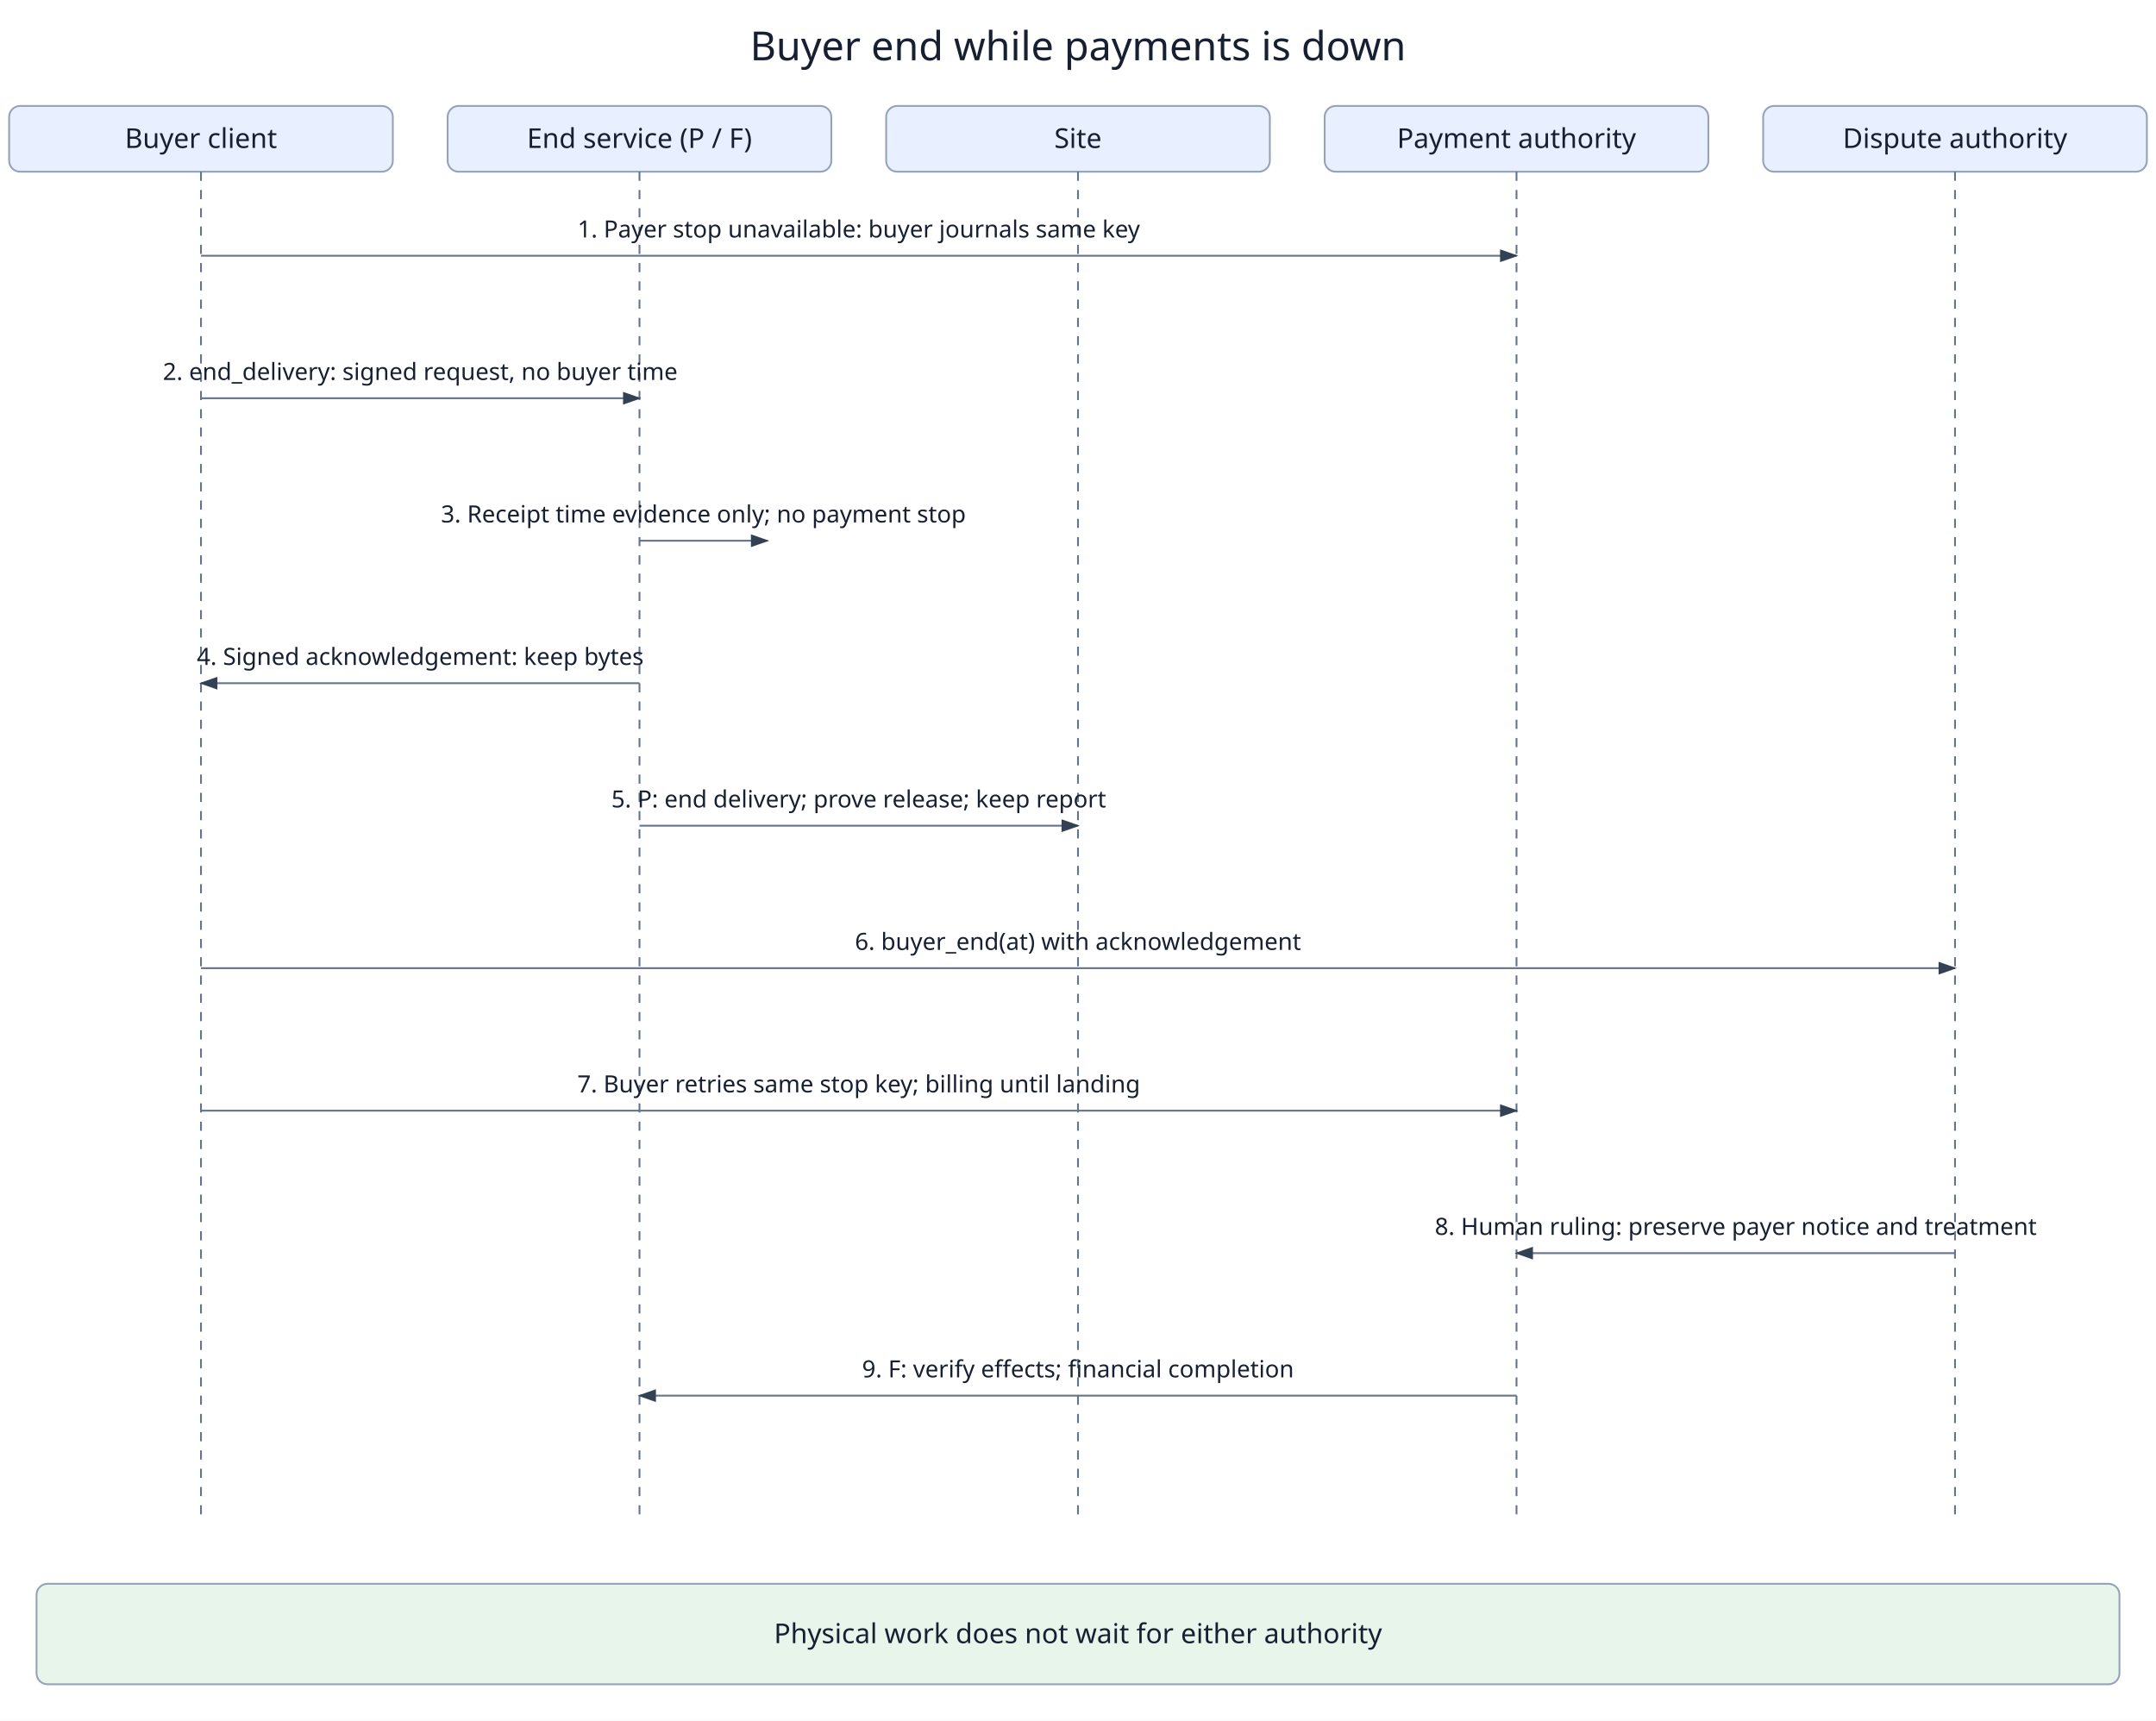
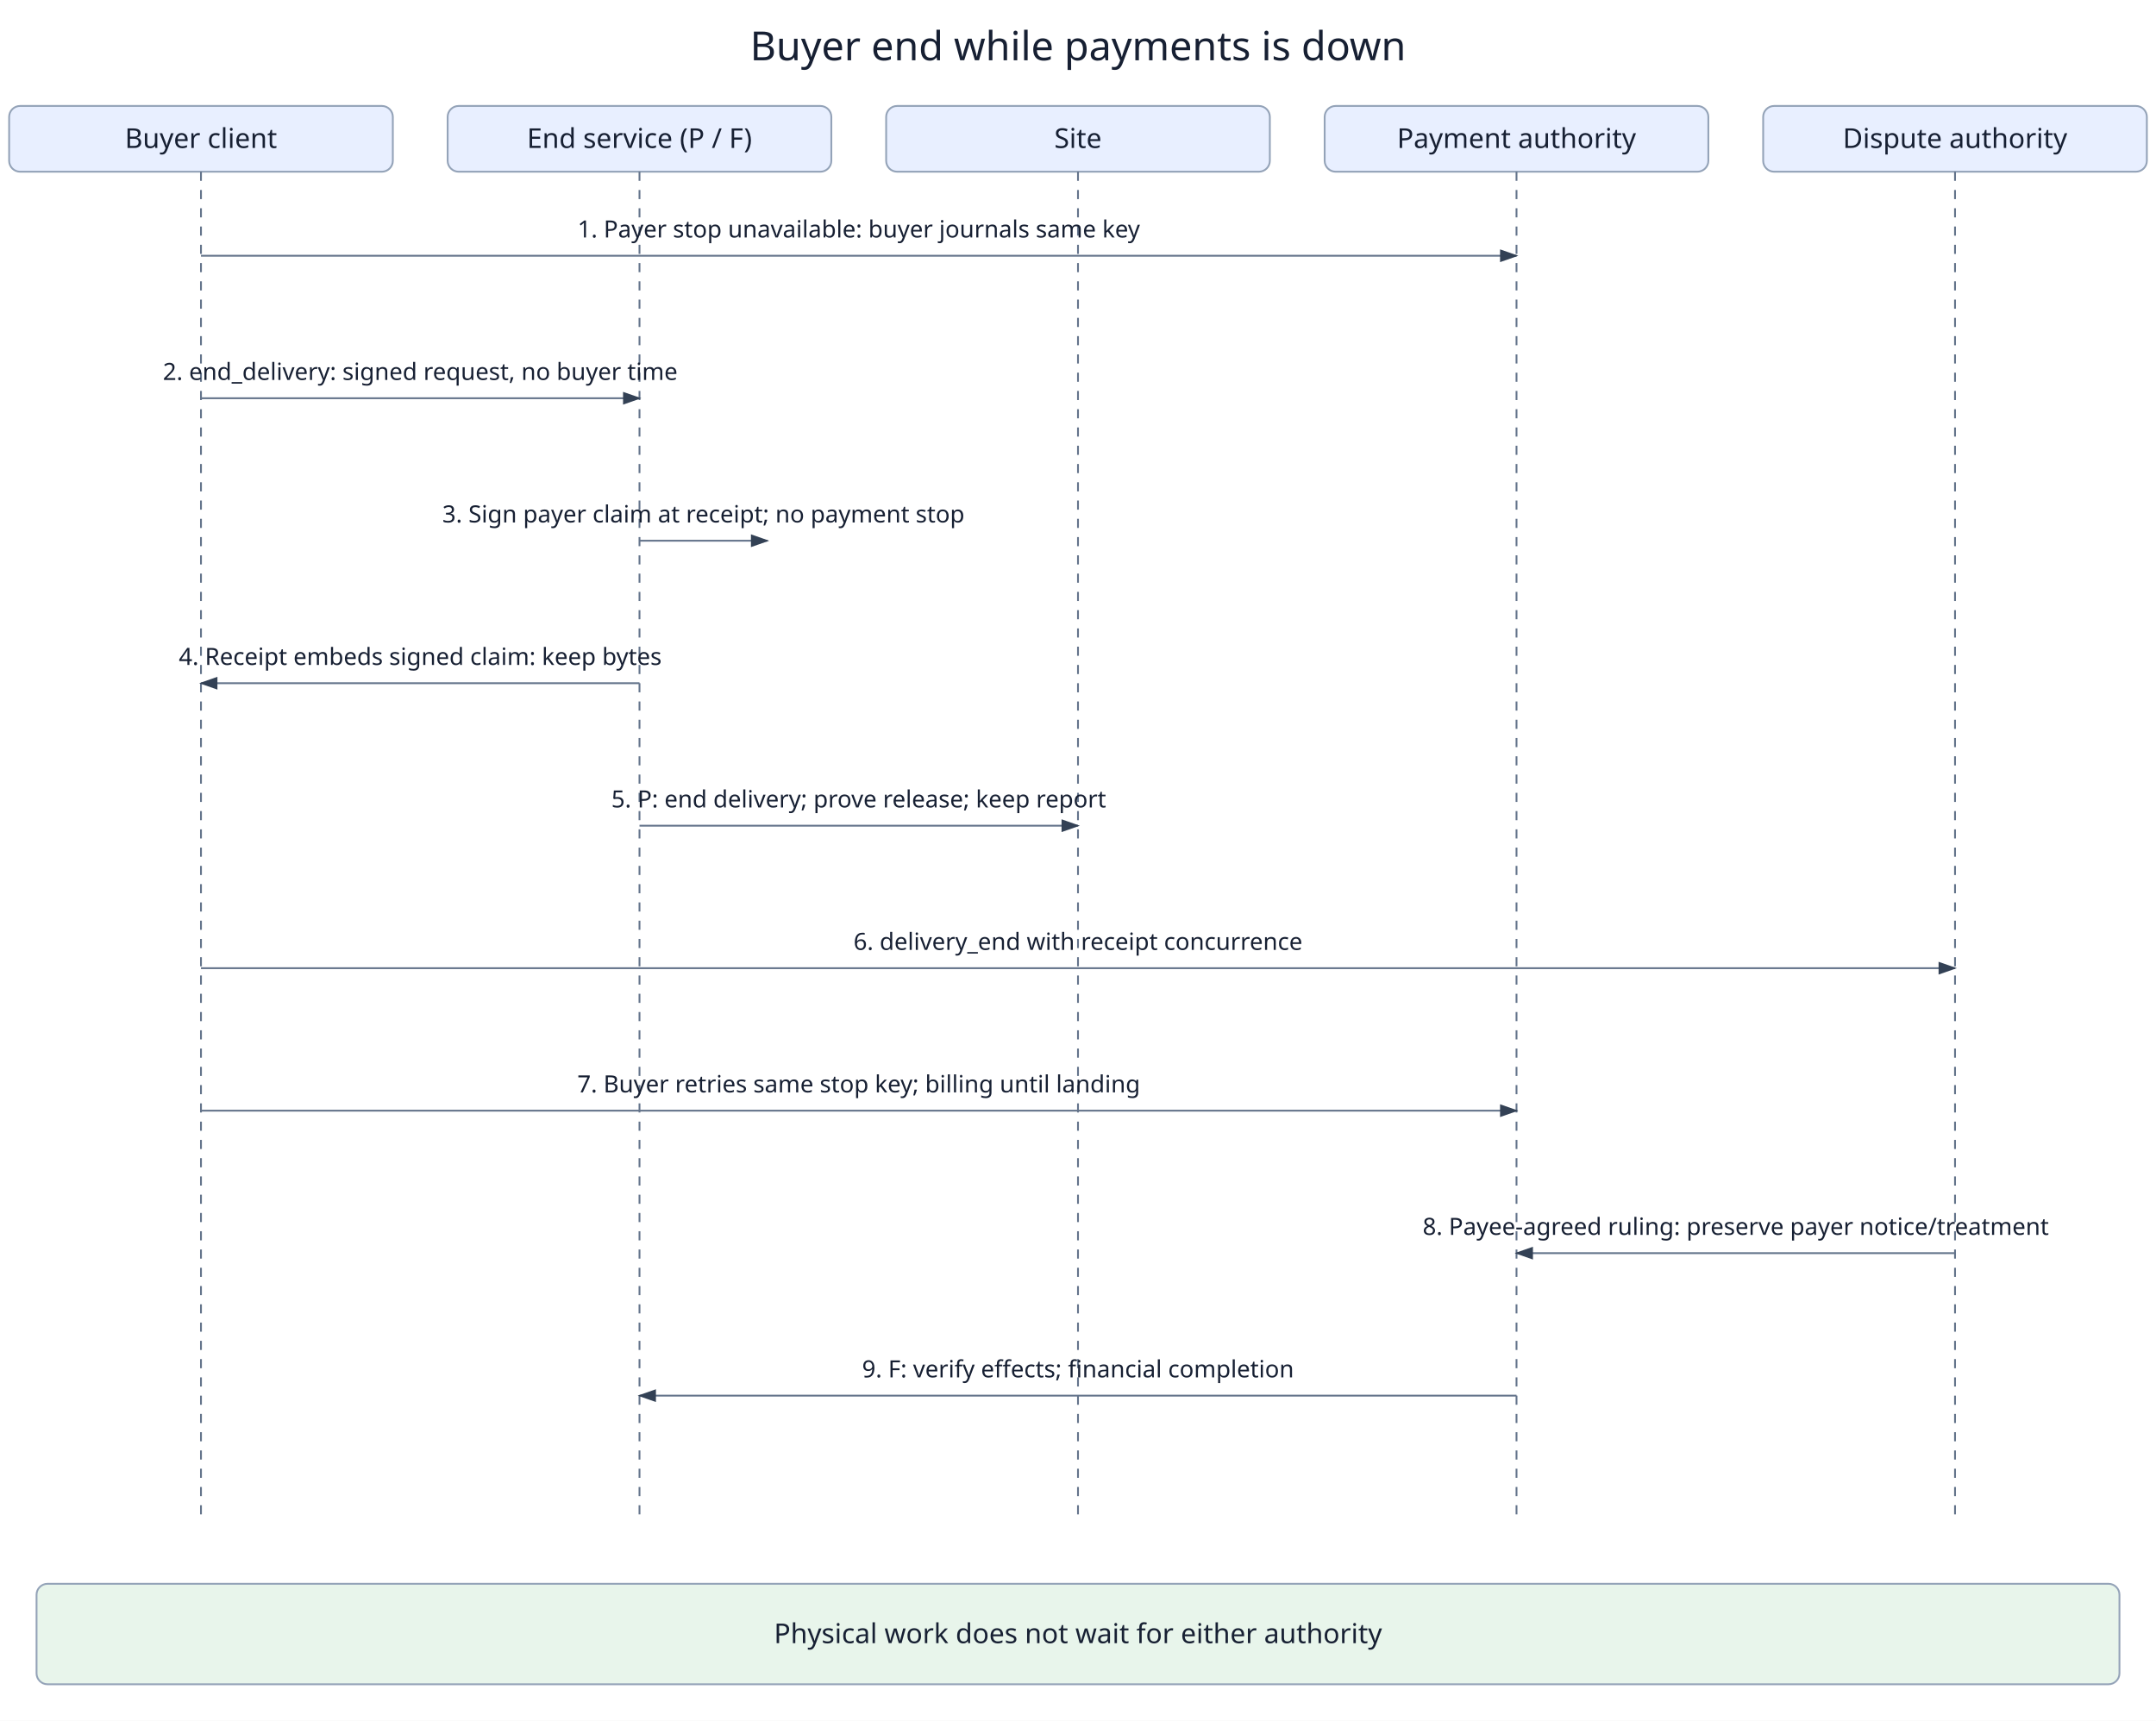
- <svg xmlns="http://www.w3.org/2000/svg" width="1180" height="942" viewBox="0 0 1180 942" content="&lt;mxfile host=&quot;app.diagrams.net&quot;&gt;&lt;diagram name=&quot;Buyer end while payments is down&quot; id=&quot;01-buyer-cancel-payments-down&quot;&gt;&lt;mxGraphModel pageWidth=&quot;1180&quot; pageHeight=&quot;942&quot;&gt;&lt;root&gt;&lt;mxCell id=&quot;0&quot; /&gt;&lt;mxCell id=&quot;1&quot; parent=&quot;0&quot; /&gt;&lt;mxCell id=&quot;title&quot; value=&quot;Buyer end while payments is down&quot; style=&quot;text;fontSize=22;align=center;&quot; vertex=&quot;1&quot; parent=&quot;1&quot;&gt;&lt;mxGeometry x=&quot;20&quot; y=&quot;10&quot; width=&quot;1140&quot; height=&quot;36&quot; as=&quot;geometry&quot; /&gt;&lt;/mxCell&gt;&lt;mxCell id=&quot;head0&quot; value=&quot;Buyer client&quot; style=&quot;rounded=1;fillColor=#e8efff;fontSize=15;&quot; vertex=&quot;1&quot; parent=&quot;1&quot;&gt;&lt;mxGeometry x=&quot;5&quot; y=&quot;58&quot; width=&quot;210&quot; height=&quot;36&quot; as=&quot;geometry&quot; /&gt;&lt;/mxCell&gt;&lt;mxCell id=&quot;line0&quot; style=&quot;dashed=1;endArrow=none;strokeColor=#94a3b8;&quot; edge=&quot;1&quot; parent=&quot;1&quot;&gt;&lt;mxGeometry relative=&quot;1&quot; as=&quot;geometry&quot;&gt;&lt;mxPoint x=&quot;110&quot; y=&quot;94&quot; as=&quot;sourcePoint&quot; /&gt;&lt;mxPoint x=&quot;110&quot; y=&quot;832&quot; as=&quot;targetPoint&quot; /&gt;&lt;/mxGeometry&gt;&lt;/mxCell&gt;&lt;mxCell id=&quot;head1&quot; value=&quot;End service (P / F)&quot; style=&quot;rounded=1;fillColor=#e8efff;fontSize=15;&quot; vertex=&quot;1&quot; parent=&quot;1&quot;&gt;&lt;mxGeometry x=&quot;245&quot; y=&quot;58&quot; width=&quot;210&quot; height=&quot;36&quot; as=&quot;geometry&quot; /&gt;&lt;/mxCell&gt;&lt;mxCell id=&quot;line1&quot; style=&quot;dashed=1;endArrow=none;strokeColor=#94a3b8;&quot; edge=&quot;1&quot; parent=&quot;1&quot;&gt;&lt;mxGeometry relative=&quot;1&quot; as=&quot;geometry&quot;&gt;&lt;mxPoint x=&quot;350&quot; y=&quot;94&quot; as=&quot;sourcePoint&quot; /&gt;&lt;mxPoint x=&quot;350&quot; y=&quot;832&quot; as=&quot;targetPoint&quot; /&gt;&lt;/mxGeometry&gt;&lt;/mxCell&gt;&lt;mxCell id=&quot;head2&quot; value=&quot;Site&quot; style=&quot;rounded=1;fillColor=#e8efff;fontSize=15;&quot; vertex=&quot;1&quot; parent=&quot;1&quot;&gt;&lt;mxGeometry x=&quot;485&quot; y=&quot;58&quot; width=&quot;210&quot; height=&quot;36&quot; as=&quot;geometry&quot; /&gt;&lt;/mxCell&gt;&lt;mxCell id=&quot;line2&quot; style=&quot;dashed=1;endArrow=none;strokeColor=#94a3b8;&quot; edge=&quot;1&quot; parent=&quot;1&quot;&gt;&lt;mxGeometry relative=&quot;1&quot; as=&quot;geometry&quot;&gt;&lt;mxPoint x=&quot;590&quot; y=&quot;94&quot; as=&quot;sourcePoint&quot; /&gt;&lt;mxPoint x=&quot;590&quot; y=&quot;832&quot; as=&quot;targetPoint&quot; /&gt;&lt;/mxGeometry&gt;&lt;/mxCell&gt;&lt;mxCell id=&quot;head3&quot; value=&quot;Payment authority&quot; style=&quot;rounded=1;fillColor=#e8efff;fontSize=15;&quot; vertex=&quot;1&quot; parent=&quot;1&quot;&gt;&lt;mxGeometry x=&quot;725&quot; y=&quot;58&quot; width=&quot;210&quot; height=&quot;36&quot; as=&quot;geometry&quot; /&gt;&lt;/mxCell&gt;&lt;mxCell id=&quot;line3&quot; style=&quot;dashed=1;endArrow=none;strokeColor=#94a3b8;&quot; edge=&quot;1&quot; parent=&quot;1&quot;&gt;&lt;mxGeometry relative=&quot;1&quot; as=&quot;geometry&quot;&gt;&lt;mxPoint x=&quot;830&quot; y=&quot;94&quot; as=&quot;sourcePoint&quot; /&gt;&lt;mxPoint x=&quot;830&quot; y=&quot;832&quot; as=&quot;targetPoint&quot; /&gt;&lt;/mxGeometry&gt;&lt;/mxCell&gt;&lt;mxCell id=&quot;head4&quot; value=&quot;Dispute authority&quot; style=&quot;rounded=1;fillColor=#e8efff;fontSize=15;&quot; vertex=&quot;1&quot; parent=&quot;1&quot;&gt;&lt;mxGeometry x=&quot;965&quot; y=&quot;58&quot; width=&quot;210&quot; height=&quot;36&quot; as=&quot;geometry&quot; /&gt;&lt;/mxCell&gt;&lt;mxCell id=&quot;line4&quot; style=&quot;dashed=1;endArrow=none;strokeColor=#94a3b8;&quot; edge=&quot;1&quot; parent=&quot;1&quot;&gt;&lt;mxGeometry relative=&quot;1&quot; as=&quot;geometry&quot;&gt;&lt;mxPoint x=&quot;1070&quot; y=&quot;94&quot; as=&quot;sourcePoint&quot; /&gt;&lt;mxPoint x=&quot;1070&quot; y=&quot;832&quot; as=&quot;targetPoint&quot; /&gt;&lt;/mxGeometry&gt;&lt;/mxCell&gt;&lt;mxCell id=&quot;edge0&quot; value=&quot;1. Payer stop unavailable: buyer journals same key&quot; style=&quot;endArrow=block;fontSize=13;labelBackgroundColor=#ffffff;&quot; edge=&quot;1&quot; parent=&quot;1&quot;&gt;&lt;mxGeometry relative=&quot;1&quot; as=&quot;geometry&quot;&gt;&lt;mxPoint x=&quot;110&quot; y=&quot;140&quot; as=&quot;sourcePoint&quot; /&gt;&lt;mxPoint x=&quot;830&quot; y=&quot;140&quot; as=&quot;targetPoint&quot; /&gt;&lt;/mxGeometry&gt;&lt;/mxCell&gt;&lt;mxCell id=&quot;edge1&quot; value=&quot;2. end_delivery: signed request, no buyer time&quot; style=&quot;endArrow=block;fontSize=13;labelBackgroundColor=#ffffff;&quot; edge=&quot;1&quot; parent=&quot;1&quot;&gt;&lt;mxGeometry relative=&quot;1&quot; as=&quot;geometry&quot;&gt;&lt;mxPoint x=&quot;110&quot; y=&quot;218&quot; as=&quot;sourcePoint&quot; /&gt;&lt;mxPoint x=&quot;350&quot; y=&quot;218&quot; as=&quot;targetPoint&quot; /&gt;&lt;/mxGeometry&gt;&lt;/mxCell&gt;&lt;mxCell id=&quot;edge2&quot; value=&quot;3. Receipt time evidence only; no payment stop&quot; style=&quot;endArrow=block;fontSize=13;labelBackgroundColor=#ffffff;&quot; edge=&quot;1&quot; parent=&quot;1&quot;&gt;&lt;mxGeometry relative=&quot;1&quot; as=&quot;geometry&quot;&gt;&lt;mxPoint x=&quot;350&quot; y=&quot;296&quot; as=&quot;sourcePoint&quot; /&gt;&lt;mxPoint x=&quot;420&quot; y=&quot;296&quot; as=&quot;targetPoint&quot; /&gt;&lt;/mxGeometry&gt;&lt;/mxCell&gt;&lt;mxCell id=&quot;edge3&quot; value=&quot;4. Signed acknowledgement: keep bytes&quot; style=&quot;endArrow=block;fontSize=13;labelBackgroundColor=#ffffff;&quot; edge=&quot;1&quot; parent=&quot;1&quot;&gt;&lt;mxGeometry relative=&quot;1&quot; as=&quot;geometry&quot;&gt;&lt;mxPoint x=&quot;350&quot; y=&quot;374&quot; as=&quot;sourcePoint&quot; /&gt;&lt;mxPoint x=&quot;110&quot; y=&quot;374&quot; as=&quot;targetPoint&quot; /&gt;&lt;/mxGeometry&gt;&lt;/mxCell&gt;&lt;mxCell id=&quot;edge4&quot; value=&quot;5. P: end delivery; prove release; keep report&quot; style=&quot;endArrow=block;fontSize=13;labelBackgroundColor=#ffffff;&quot; edge=&quot;1&quot; parent=&quot;1&quot;&gt;&lt;mxGeometry relative=&quot;1&quot; as=&quot;geometry&quot;&gt;&lt;mxPoint x=&quot;350&quot; y=&quot;452&quot; as=&quot;sourcePoint&quot; /&gt;&lt;mxPoint x=&quot;590&quot; y=&quot;452&quot; as=&quot;targetPoint&quot; /&gt;&lt;/mxGeometry&gt;&lt;/mxCell&gt;&lt;mxCell id=&quot;edge5&quot; value=&quot;6. buyer_end(at) with acknowledgement&quot; style=&quot;endArrow=block;fontSize=13;labelBackgroundColor=#ffffff;&quot; edge=&quot;1&quot; parent=&quot;1&quot;&gt;&lt;mxGeometry relative=&quot;1&quot; as=&quot;geometry&quot;&gt;&lt;mxPoint x=&quot;110&quot; y=&quot;530&quot; as=&quot;sourcePoint&quot; /&gt;&lt;mxPoint x=&quot;1070&quot; y=&quot;530&quot; as=&quot;targetPoint&quot; /&gt;&lt;/mxGeometry&gt;&lt;/mxCell&gt;&lt;mxCell id=&quot;edge6&quot; value=&quot;7. Buyer retries same stop key; billing until landing&quot; style=&quot;endArrow=block;fontSize=13;labelBackgroundColor=#ffffff;&quot; edge=&quot;1&quot; parent=&quot;1&quot;&gt;&lt;mxGeometry relative=&quot;1&quot; as=&quot;geometry&quot;&gt;&lt;mxPoint x=&quot;110&quot; y=&quot;608&quot; as=&quot;sourcePoint&quot; /&gt;&lt;mxPoint x=&quot;830&quot; y=&quot;608&quot; as=&quot;targetPoint&quot; /&gt;&lt;/mxGeometry&gt;&lt;/mxCell&gt;&lt;mxCell id=&quot;edge7&quot; value=&quot;8. Human ruling: preserve payer notice and treatment&quot; style=&quot;endArrow=block;fontSize=13;labelBackgroundColor=#ffffff;&quot; edge=&quot;1&quot; parent=&quot;1&quot;&gt;&lt;mxGeometry relative=&quot;1&quot; as=&quot;geometry&quot;&gt;&lt;mxPoint x=&quot;1070&quot; y=&quot;686&quot; as=&quot;sourcePoint&quot; /&gt;&lt;mxPoint x=&quot;830&quot; y=&quot;686&quot; as=&quot;targetPoint&quot; /&gt;&lt;/mxGeometry&gt;&lt;/mxCell&gt;&lt;mxCell id=&quot;edge8&quot; value=&quot;9. F: verify effects; financial completion&quot; style=&quot;endArrow=block;fontSize=13;labelBackgroundColor=#ffffff;&quot; edge=&quot;1&quot; parent=&quot;1&quot;&gt;&lt;mxGeometry relative=&quot;1&quot; as=&quot;geometry&quot;&gt;&lt;mxPoint x=&quot;830&quot; y=&quot;764&quot; as=&quot;sourcePoint&quot; /&gt;&lt;mxPoint x=&quot;350&quot; y=&quot;764&quot; as=&quot;targetPoint&quot; /&gt;&lt;/mxGeometry&gt;&lt;/mxCell&gt;&lt;mxCell id=&quot;outcome&quot; value=&quot;Physical work does not wait for either authority&quot; style=&quot;rounded=1;fillColor=#e8f5eb;fontSize=15;&quot; vertex=&quot;1&quot; parent=&quot;1&quot;&gt;&lt;mxGeometry x=&quot;20&quot; y=&quot;867&quot; width=&quot;1140&quot; height=&quot;55&quot; as=&quot;geometry&quot; /&gt;&lt;/mxCell&gt;&lt;/root&gt;&lt;/mxGraphModel&gt;&lt;/diagram&gt;&lt;/mxfile&gt;">
+ <svg xmlns="http://www.w3.org/2000/svg" width="1180" height="942" viewBox="0 0 1180 942" content="&lt;mxfile host=&quot;app.diagrams.net&quot;&gt;&lt;diagram name=&quot;Buyer end while payments is down&quot; id=&quot;01-buyer-cancel-payments-down&quot;&gt;&lt;mxGraphModel pageWidth=&quot;1180&quot; pageHeight=&quot;942&quot;&gt;&lt;root&gt;&lt;mxCell id=&quot;0&quot; /&gt;&lt;mxCell id=&quot;1&quot; parent=&quot;0&quot; /&gt;&lt;mxCell id=&quot;title&quot; value=&quot;Buyer end while payments is down&quot; style=&quot;text;fontSize=22;align=center;&quot; vertex=&quot;1&quot; parent=&quot;1&quot;&gt;&lt;mxGeometry x=&quot;20&quot; y=&quot;10&quot; width=&quot;1140&quot; height=&quot;36&quot; as=&quot;geometry&quot; /&gt;&lt;/mxCell&gt;&lt;mxCell id=&quot;head0&quot; value=&quot;Buyer client&quot; style=&quot;rounded=1;fillColor=#e8efff;fontSize=15;&quot; vertex=&quot;1&quot; parent=&quot;1&quot;&gt;&lt;mxGeometry x=&quot;5&quot; y=&quot;58&quot; width=&quot;210&quot; height=&quot;36&quot; as=&quot;geometry&quot; /&gt;&lt;/mxCell&gt;&lt;mxCell id=&quot;line0&quot; style=&quot;dashed=1;endArrow=none;strokeColor=#94a3b8;&quot; edge=&quot;1&quot; parent=&quot;1&quot;&gt;&lt;mxGeometry relative=&quot;1&quot; as=&quot;geometry&quot;&gt;&lt;mxPoint x=&quot;110&quot; y=&quot;94&quot; as=&quot;sourcePoint&quot; /&gt;&lt;mxPoint x=&quot;110&quot; y=&quot;832&quot; as=&quot;targetPoint&quot; /&gt;&lt;/mxGeometry&gt;&lt;/mxCell&gt;&lt;mxCell id=&quot;head1&quot; value=&quot;End service (P / F)&quot; style=&quot;rounded=1;fillColor=#e8efff;fontSize=15;&quot; vertex=&quot;1&quot; parent=&quot;1&quot;&gt;&lt;mxGeometry x=&quot;245&quot; y=&quot;58&quot; width=&quot;210&quot; height=&quot;36&quot; as=&quot;geometry&quot; /&gt;&lt;/mxCell&gt;&lt;mxCell id=&quot;line1&quot; style=&quot;dashed=1;endArrow=none;strokeColor=#94a3b8;&quot; edge=&quot;1&quot; parent=&quot;1&quot;&gt;&lt;mxGeometry relative=&quot;1&quot; as=&quot;geometry&quot;&gt;&lt;mxPoint x=&quot;350&quot; y=&quot;94&quot; as=&quot;sourcePoint&quot; /&gt;&lt;mxPoint x=&quot;350&quot; y=&quot;832&quot; as=&quot;targetPoint&quot; /&gt;&lt;/mxGeometry&gt;&lt;/mxCell&gt;&lt;mxCell id=&quot;head2&quot; value=&quot;Site&quot; style=&quot;rounded=1;fillColor=#e8efff;fontSize=15;&quot; vertex=&quot;1&quot; parent=&quot;1&quot;&gt;&lt;mxGeometry x=&quot;485&quot; y=&quot;58&quot; width=&quot;210&quot; height=&quot;36&quot; as=&quot;geometry&quot; /&gt;&lt;/mxCell&gt;&lt;mxCell id=&quot;line2&quot; style=&quot;dashed=1;endArrow=none;strokeColor=#94a3b8;&quot; edge=&quot;1&quot; parent=&quot;1&quot;&gt;&lt;mxGeometry relative=&quot;1&quot; as=&quot;geometry&quot;&gt;&lt;mxPoint x=&quot;590&quot; y=&quot;94&quot; as=&quot;sourcePoint&quot; /&gt;&lt;mxPoint x=&quot;590&quot; y=&quot;832&quot; as=&quot;targetPoint&quot; /&gt;&lt;/mxGeometry&gt;&lt;/mxCell&gt;&lt;mxCell id=&quot;head3&quot; value=&quot;Payment authority&quot; style=&quot;rounded=1;fillColor=#e8efff;fontSize=15;&quot; vertex=&quot;1&quot; parent=&quot;1&quot;&gt;&lt;mxGeometry x=&quot;725&quot; y=&quot;58&quot; width=&quot;210&quot; height=&quot;36&quot; as=&quot;geometry&quot; /&gt;&lt;/mxCell&gt;&lt;mxCell id=&quot;line3&quot; style=&quot;dashed=1;endArrow=none;strokeColor=#94a3b8;&quot; edge=&quot;1&quot; parent=&quot;1&quot;&gt;&lt;mxGeometry relative=&quot;1&quot; as=&quot;geometry&quot;&gt;&lt;mxPoint x=&quot;830&quot; y=&quot;94&quot; as=&quot;sourcePoint&quot; /&gt;&lt;mxPoint x=&quot;830&quot; y=&quot;832&quot; as=&quot;targetPoint&quot; /&gt;&lt;/mxGeometry&gt;&lt;/mxCell&gt;&lt;mxCell id=&quot;head4&quot; value=&quot;Dispute authority&quot; style=&quot;rounded=1;fillColor=#e8efff;fontSize=15;&quot; vertex=&quot;1&quot; parent=&quot;1&quot;&gt;&lt;mxGeometry x=&quot;965&quot; y=&quot;58&quot; width=&quot;210&quot; height=&quot;36&quot; as=&quot;geometry&quot; /&gt;&lt;/mxCell&gt;&lt;mxCell id=&quot;line4&quot; style=&quot;dashed=1;endArrow=none;strokeColor=#94a3b8;&quot; edge=&quot;1&quot; parent=&quot;1&quot;&gt;&lt;mxGeometry relative=&quot;1&quot; as=&quot;geometry&quot;&gt;&lt;mxPoint x=&quot;1070&quot; y=&quot;94&quot; as=&quot;sourcePoint&quot; /&gt;&lt;mxPoint x=&quot;1070&quot; y=&quot;832&quot; as=&quot;targetPoint&quot; /&gt;&lt;/mxGeometry&gt;&lt;/mxCell&gt;&lt;mxCell id=&quot;edge0&quot; value=&quot;1. Payer stop unavailable: buyer journals same key&quot; style=&quot;endArrow=block;fontSize=13;labelBackgroundColor=#ffffff;&quot; edge=&quot;1&quot; parent=&quot;1&quot;&gt;&lt;mxGeometry relative=&quot;1&quot; as=&quot;geometry&quot;&gt;&lt;mxPoint x=&quot;110&quot; y=&quot;140&quot; as=&quot;sourcePoint&quot; /&gt;&lt;mxPoint x=&quot;830&quot; y=&quot;140&quot; as=&quot;targetPoint&quot; /&gt;&lt;/mxGeometry&gt;&lt;/mxCell&gt;&lt;mxCell id=&quot;edge1&quot; value=&quot;2. end_delivery: signed request, no buyer time&quot; style=&quot;endArrow=block;fontSize=13;labelBackgroundColor=#ffffff;&quot; edge=&quot;1&quot; parent=&quot;1&quot;&gt;&lt;mxGeometry relative=&quot;1&quot; as=&quot;geometry&quot;&gt;&lt;mxPoint x=&quot;110&quot; y=&quot;218&quot; as=&quot;sourcePoint&quot; /&gt;&lt;mxPoint x=&quot;350&quot; y=&quot;218&quot; as=&quot;targetPoint&quot; /&gt;&lt;/mxGeometry&gt;&lt;/mxCell&gt;&lt;mxCell id=&quot;edge2&quot; value=&quot;3. Sign payer claim at receipt; no payment stop&quot; style=&quot;endArrow=block;fontSize=13;labelBackgroundColor=#ffffff;&quot; edge=&quot;1&quot; parent=&quot;1&quot;&gt;&lt;mxGeometry relative=&quot;1&quot; as=&quot;geometry&quot;&gt;&lt;mxPoint x=&quot;350&quot; y=&quot;296&quot; as=&quot;sourcePoint&quot; /&gt;&lt;mxPoint x=&quot;420&quot; y=&quot;296&quot; as=&quot;targetPoint&quot; /&gt;&lt;/mxGeometry&gt;&lt;/mxCell&gt;&lt;mxCell id=&quot;edge3&quot; value=&quot;4. Receipt embeds signed claim: keep bytes&quot; style=&quot;endArrow=block;fontSize=13;labelBackgroundColor=#ffffff;&quot; edge=&quot;1&quot; parent=&quot;1&quot;&gt;&lt;mxGeometry relative=&quot;1&quot; as=&quot;geometry&quot;&gt;&lt;mxPoint x=&quot;350&quot; y=&quot;374&quot; as=&quot;sourcePoint&quot; /&gt;&lt;mxPoint x=&quot;110&quot; y=&quot;374&quot; as=&quot;targetPoint&quot; /&gt;&lt;/mxGeometry&gt;&lt;/mxCell&gt;&lt;mxCell id=&quot;edge4&quot; value=&quot;5. P: end delivery; prove release; keep report&quot; style=&quot;endArrow=block;fontSize=13;labelBackgroundColor=#ffffff;&quot; edge=&quot;1&quot; parent=&quot;1&quot;&gt;&lt;mxGeometry relative=&quot;1&quot; as=&quot;geometry&quot;&gt;&lt;mxPoint x=&quot;350&quot; y=&quot;452&quot; as=&quot;sourcePoint&quot; /&gt;&lt;mxPoint x=&quot;590&quot; y=&quot;452&quot; as=&quot;targetPoint&quot; /&gt;&lt;/mxGeometry&gt;&lt;/mxCell&gt;&lt;mxCell id=&quot;edge5&quot; value=&quot;6. delivery_end with receipt concurrence&quot; style=&quot;endArrow=block;fontSize=13;labelBackgroundColor=#ffffff;&quot; edge=&quot;1&quot; parent=&quot;1&quot;&gt;&lt;mxGeometry relative=&quot;1&quot; as=&quot;geometry&quot;&gt;&lt;mxPoint x=&quot;110&quot; y=&quot;530&quot; as=&quot;sourcePoint&quot; /&gt;&lt;mxPoint x=&quot;1070&quot; y=&quot;530&quot; as=&quot;targetPoint&quot; /&gt;&lt;/mxGeometry&gt;&lt;/mxCell&gt;&lt;mxCell id=&quot;edge6&quot; value=&quot;7. Buyer retries same stop key; billing until landing&quot; style=&quot;endArrow=block;fontSize=13;labelBackgroundColor=#ffffff;&quot; edge=&quot;1&quot; parent=&quot;1&quot;&gt;&lt;mxGeometry relative=&quot;1&quot; as=&quot;geometry&quot;&gt;&lt;mxPoint x=&quot;110&quot; y=&quot;608&quot; as=&quot;sourcePoint&quot; /&gt;&lt;mxPoint x=&quot;830&quot; y=&quot;608&quot; as=&quot;targetPoint&quot; /&gt;&lt;/mxGeometry&gt;&lt;/mxCell&gt;&lt;mxCell id=&quot;edge7&quot; value=&quot;8. Payee-agreed ruling: preserve payer notice/treatment&quot; style=&quot;endArrow=block;fontSize=13;labelBackgroundColor=#ffffff;&quot; edge=&quot;1&quot; parent=&quot;1&quot;&gt;&lt;mxGeometry relative=&quot;1&quot; as=&quot;geometry&quot;&gt;&lt;mxPoint x=&quot;1070&quot; y=&quot;686&quot; as=&quot;sourcePoint&quot; /&gt;&lt;mxPoint x=&quot;830&quot; y=&quot;686&quot; as=&quot;targetPoint&quot; /&gt;&lt;/mxGeometry&gt;&lt;/mxCell&gt;&lt;mxCell id=&quot;edge8&quot; value=&quot;9. F: verify effects; financial completion&quot; style=&quot;endArrow=block;fontSize=13;labelBackgroundColor=#ffffff;&quot; edge=&quot;1&quot; parent=&quot;1&quot;&gt;&lt;mxGeometry relative=&quot;1&quot; as=&quot;geometry&quot;&gt;&lt;mxPoint x=&quot;830&quot; y=&quot;764&quot; as=&quot;sourcePoint&quot; /&gt;&lt;mxPoint x=&quot;350&quot; y=&quot;764&quot; as=&quot;targetPoint&quot; /&gt;&lt;/mxGeometry&gt;&lt;/mxCell&gt;&lt;mxCell id=&quot;outcome&quot; value=&quot;Physical work does not wait for either authority&quot; style=&quot;rounded=1;fillColor=#e8f5eb;fontSize=15;&quot; vertex=&quot;1&quot; parent=&quot;1&quot;&gt;&lt;mxGeometry x=&quot;20&quot; y=&quot;867&quot; width=&quot;1140&quot; height=&quot;55&quot; as=&quot;geometry&quot; /&gt;&lt;/mxCell&gt;&lt;/root&gt;&lt;/mxGraphModel&gt;&lt;/diagram&gt;&lt;/mxfile&gt;">
  <defs>
    <marker id="arrow" markerWidth="10" markerHeight="7" refX="9" refY="3.5" orient="auto">
      <polygon points="0 0, 10 3.5, 0 7" fill="#334155" />
    </marker>
  </defs>
  <rect width="100%" height="100%" fill="white" />
  <text x="590.0" y="33.0" text-anchor="middle" font-family="sans-serif" font-size="22" fill="#172033">Buyer end while payments is down</text>
  <rect x="5.0" y="58.0" width="210.0" height="36.0" rx="6" fill="#e8efff" stroke="#94a3b8" />
  <text x="110.0" y="81.0" text-anchor="middle" font-family="sans-serif" font-size="15" fill="#172033">Buyer client</text>
  <line x1="110" y1="94" x2="110" y2="832" stroke="#64748b" stroke-dasharray="5 5" />
  <rect x="245.0" y="58.0" width="210.0" height="36.0" rx="6" fill="#e8efff" stroke="#94a3b8" />
  <text x="350.0" y="81.0" text-anchor="middle" font-family="sans-serif" font-size="15" fill="#172033">End service (P / F)</text>
  <line x1="350" y1="94" x2="350" y2="832" stroke="#64748b" stroke-dasharray="5 5" />
  <rect x="485.0" y="58.0" width="210.0" height="36.0" rx="6" fill="#e8efff" stroke="#94a3b8" />
  <text x="590.0" y="81.0" text-anchor="middle" font-family="sans-serif" font-size="15" fill="#172033">Site</text>
  <line x1="590" y1="94" x2="590" y2="832" stroke="#64748b" stroke-dasharray="5 5" />
  <rect x="725.0" y="58.0" width="210.0" height="36.0" rx="6" fill="#e8efff" stroke="#94a3b8" />
  <text x="830.0" y="81.0" text-anchor="middle" font-family="sans-serif" font-size="15" fill="#172033">Payment authority</text>
  <line x1="830" y1="94" x2="830" y2="832" stroke="#64748b" stroke-dasharray="5 5" />
  <rect x="965.0" y="58.0" width="210.0" height="36.0" rx="6" fill="#e8efff" stroke="#94a3b8" />
  <text x="1070.0" y="81.0" text-anchor="middle" font-family="sans-serif" font-size="15" fill="#172033">Dispute authority</text>
  <line x1="1070" y1="94" x2="1070" y2="832" stroke="#64748b" stroke-dasharray="5 5" />
  <line x1="110" y1="140" x2="830" y2="140" stroke="#64748b" marker-end="url(#arrow)" />
  <text x="470.0" y="130.0" text-anchor="middle" font-family="sans-serif" font-size="13" fill="#172033">1. Payer stop unavailable: buyer journals same key</text>
  <line x1="110" y1="218" x2="350" y2="218" stroke="#64748b" marker-end="url(#arrow)" />
  <text x="230.0" y="208.0" text-anchor="middle" font-family="sans-serif" font-size="13" fill="#172033">2. end_delivery: signed request, no buyer time</text>
  <line x1="350" y1="296" x2="420" y2="296" stroke="#64748b" marker-end="url(#arrow)" />
-   <text x="385.0" y="286.0" text-anchor="middle" font-family="sans-serif" font-size="13" fill="#172033">3. Receipt time evidence only; no payment stop</text>
+   <text x="385.0" y="286.0" text-anchor="middle" font-family="sans-serif" font-size="13" fill="#172033">3. Sign payer claim at receipt; no payment stop</text>
  <line x1="350" y1="374" x2="110" y2="374" stroke="#64748b" marker-end="url(#arrow)" />
-   <text x="230.0" y="364.0" text-anchor="middle" font-family="sans-serif" font-size="13" fill="#172033">4. Signed acknowledgement: keep bytes</text>
+   <text x="230.0" y="364.0" text-anchor="middle" font-family="sans-serif" font-size="13" fill="#172033">4. Receipt embeds signed claim: keep bytes</text>
  <line x1="350" y1="452" x2="590" y2="452" stroke="#64748b" marker-end="url(#arrow)" />
  <text x="470.0" y="442.0" text-anchor="middle" font-family="sans-serif" font-size="13" fill="#172033">5. P: end delivery; prove release; keep report</text>
  <line x1="110" y1="530" x2="1070" y2="530" stroke="#64748b" marker-end="url(#arrow)" />
-   <text x="590.0" y="520.0" text-anchor="middle" font-family="sans-serif" font-size="13" fill="#172033">6. buyer_end(at) with acknowledgement</text>
+   <text x="590.0" y="520.0" text-anchor="middle" font-family="sans-serif" font-size="13" fill="#172033">6. delivery_end with receipt concurrence</text>
  <line x1="110" y1="608" x2="830" y2="608" stroke="#64748b" marker-end="url(#arrow)" />
  <text x="470.0" y="598.0" text-anchor="middle" font-family="sans-serif" font-size="13" fill="#172033">7. Buyer retries same stop key; billing until landing</text>
  <line x1="1070" y1="686" x2="830" y2="686" stroke="#64748b" marker-end="url(#arrow)" />
-   <text x="950.0" y="676.0" text-anchor="middle" font-family="sans-serif" font-size="13" fill="#172033">8. Human ruling: preserve payer notice and treatment</text>
+   <text x="950.0" y="676.0" text-anchor="middle" font-family="sans-serif" font-size="13" fill="#172033">8. Payee-agreed ruling: preserve payer notice/treatment</text>
  <line x1="830" y1="764" x2="350" y2="764" stroke="#64748b" marker-end="url(#arrow)" />
  <text x="590.0" y="754.0" text-anchor="middle" font-family="sans-serif" font-size="13" fill="#172033">9. F: verify effects; financial completion</text>
  <rect x="20.0" y="867.0" width="1140.0" height="55.0" rx="6" fill="#e8f5eb" stroke="#94a3b8" />
  <text x="590.0" y="899.5" text-anchor="middle" font-family="sans-serif" font-size="15" fill="#172033">Physical work does not wait for either authority</text>
</svg>
